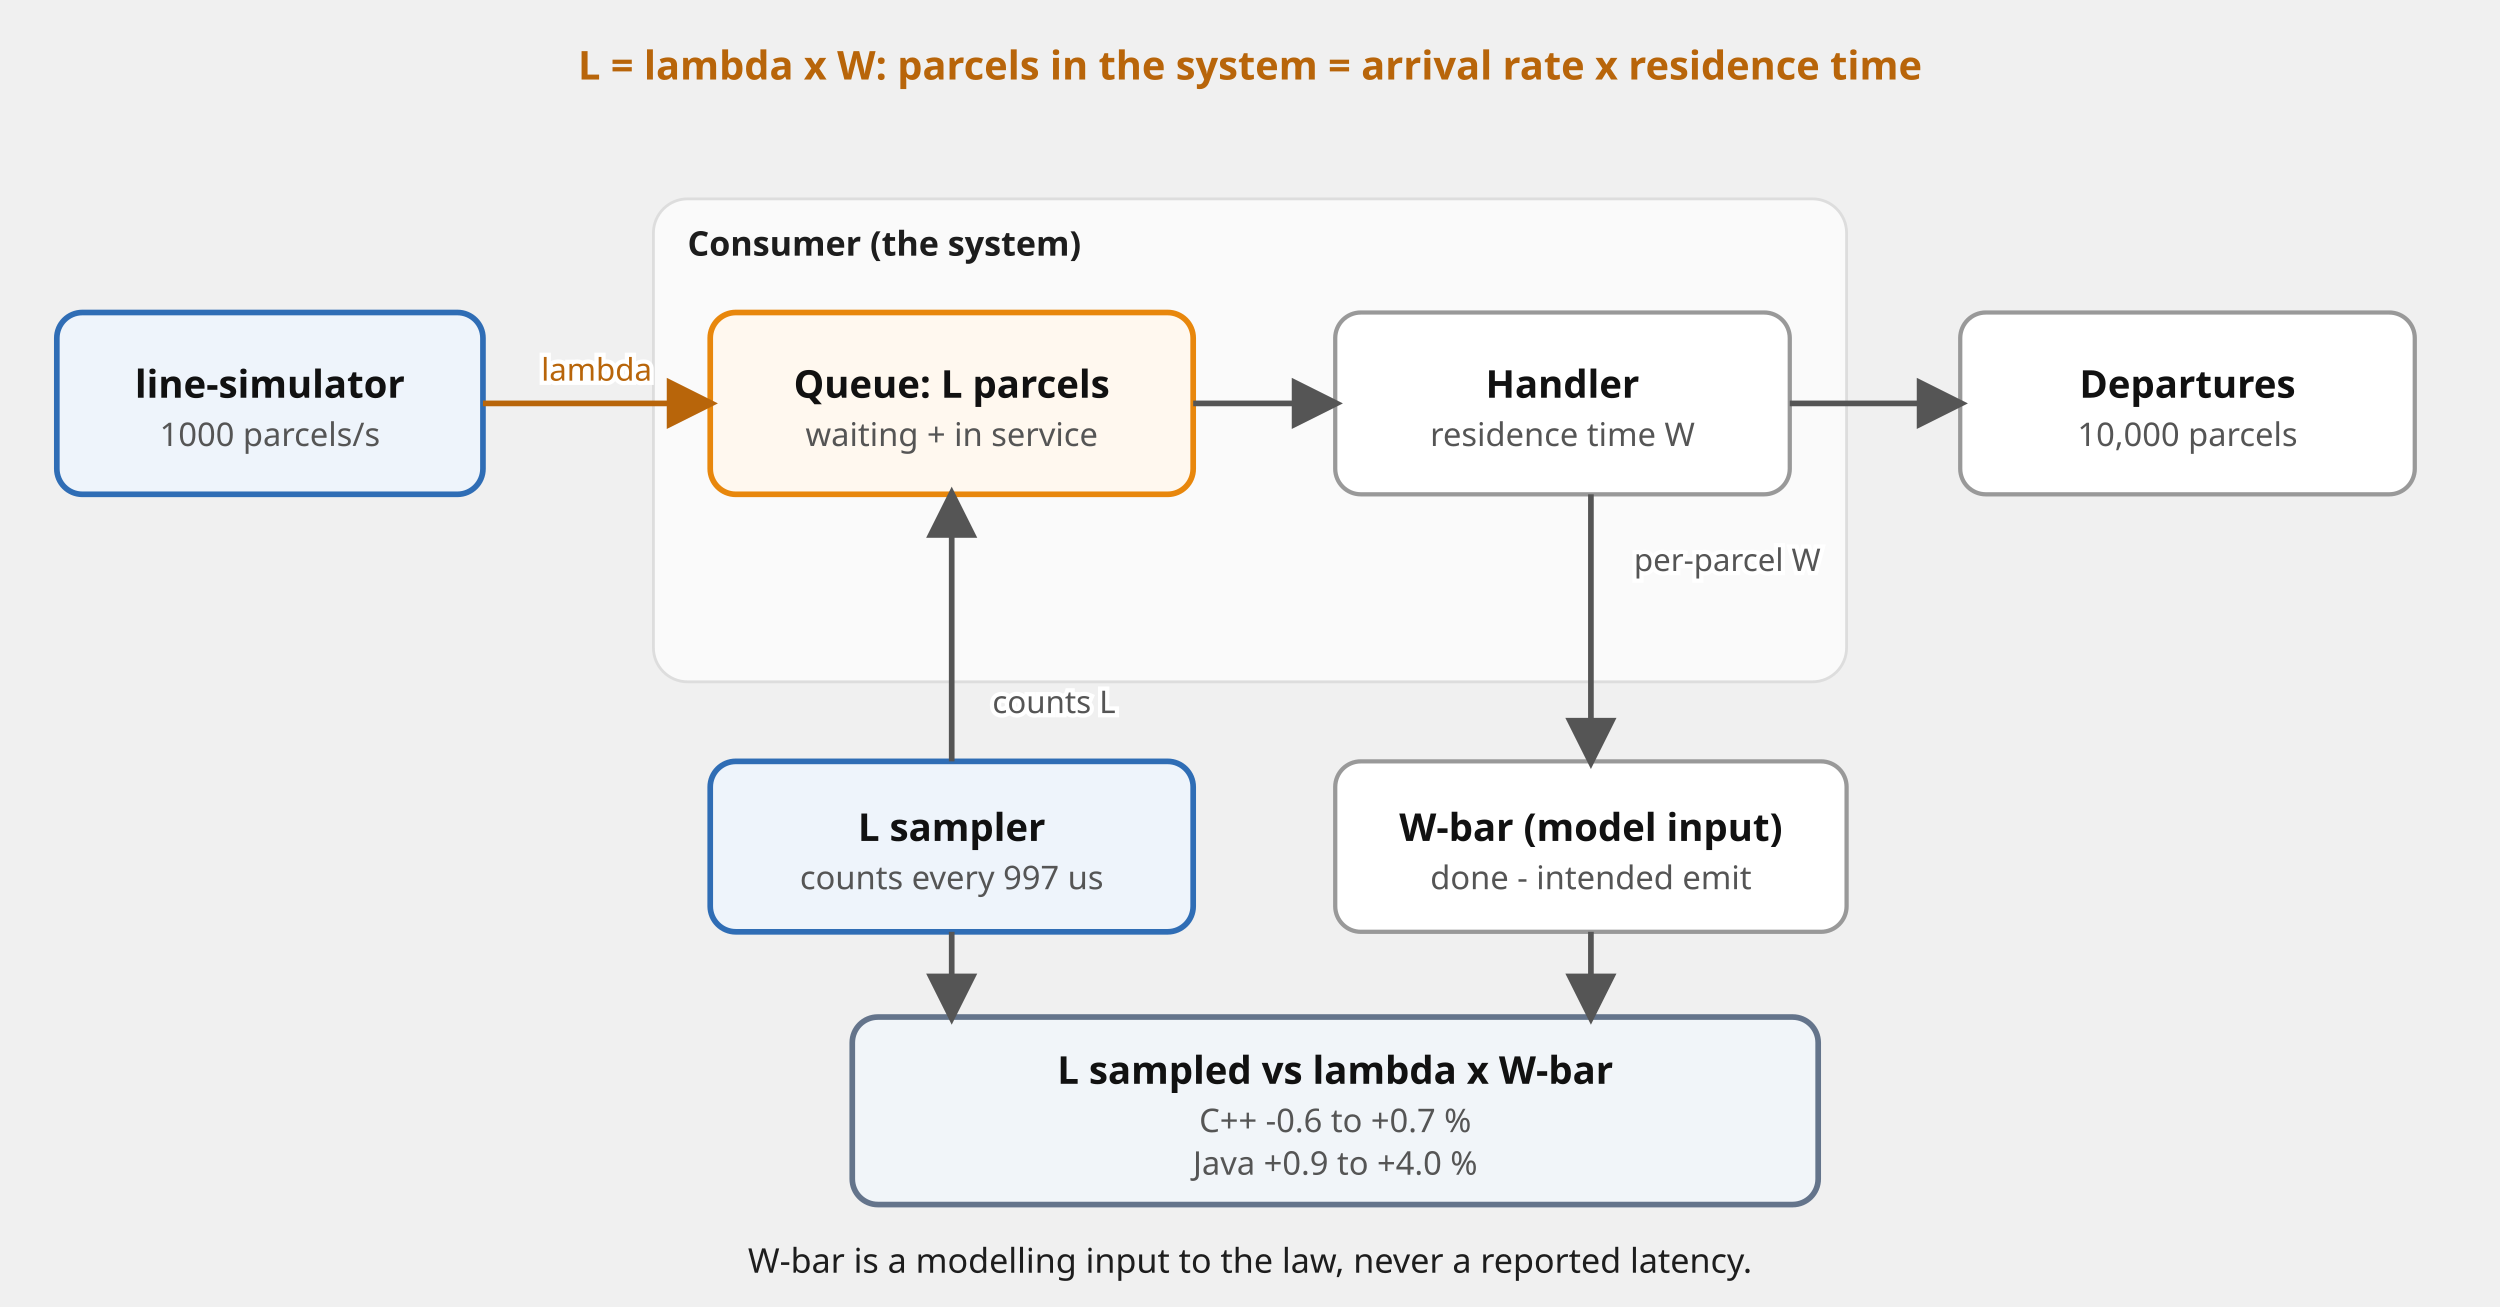
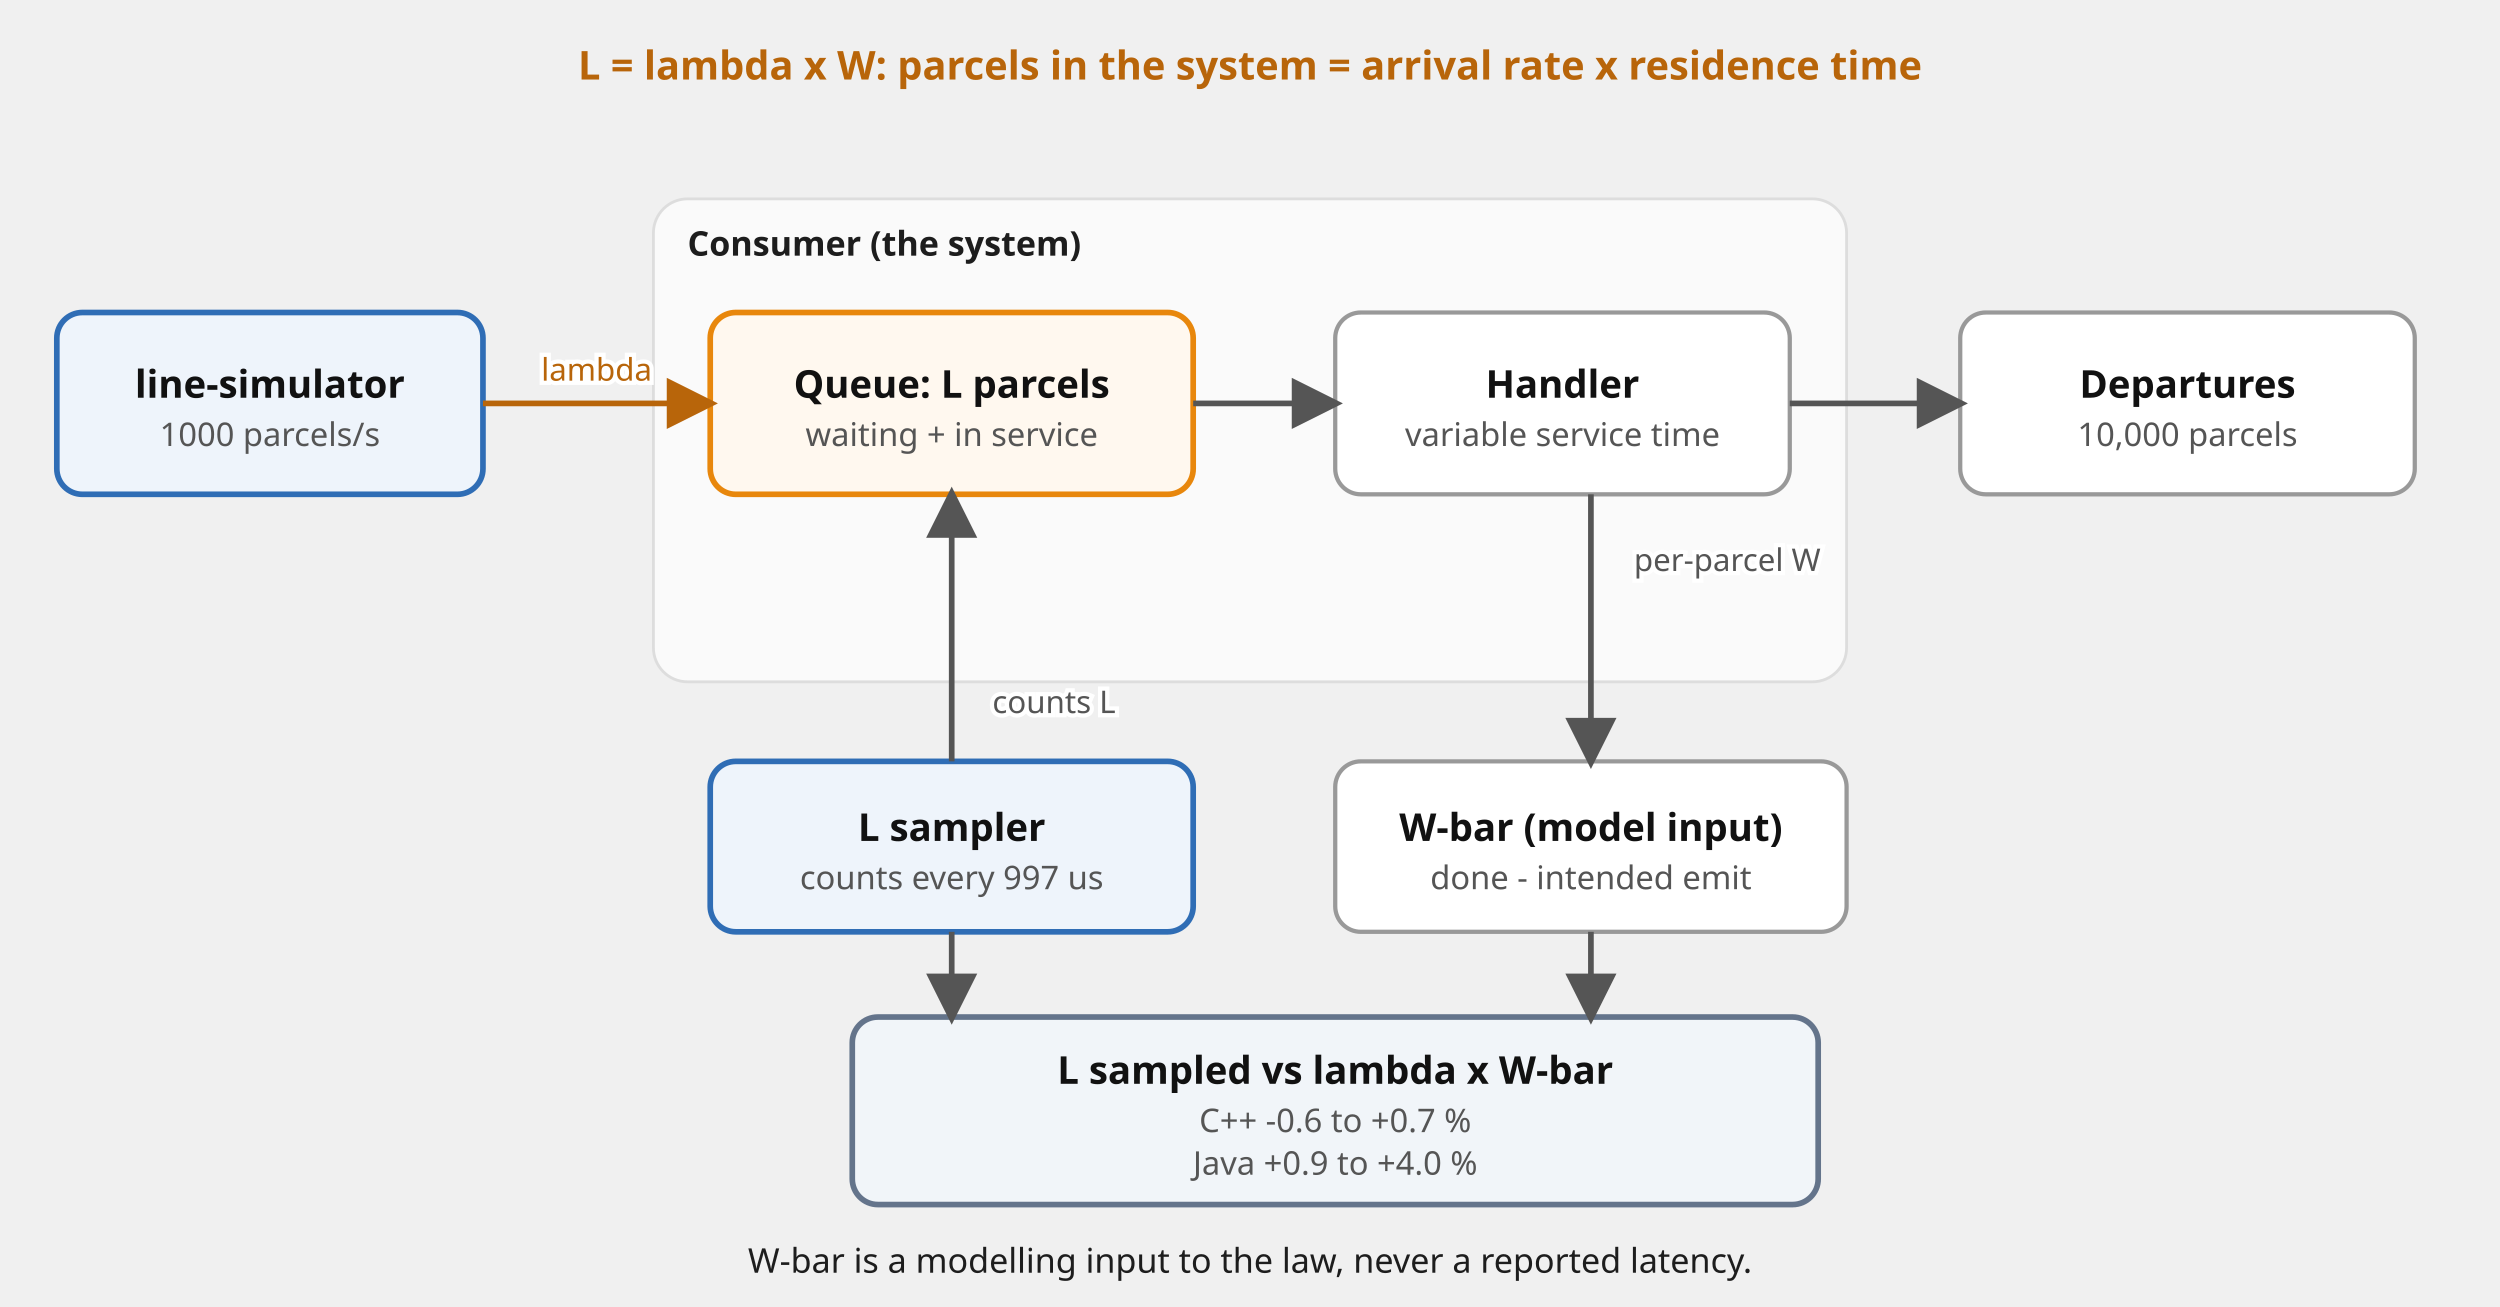
<svg xmlns="http://www.w3.org/2000/svg" viewBox="0 0 880 460" font-family="'Red Hat Text', system-ui, sans-serif" role="img">
  <defs>
    <marker id="a" viewBox="0 0 10 10" refX="8.5" refY="5" markerWidth="9" markerHeight="9" orient="auto-start-reverse">
      <path d="M0,0 L10,5 L0,10 z" fill="#555" />
    </marker>
    <marker id="am" viewBox="0 0 10 10" refX="8.5" refY="5" markerWidth="9" markerHeight="9" orient="auto-start-reverse">
      <path d="M0,0 L10,5 L0,10 z" fill="#b8650a" />
    </marker>
  </defs>
  <rect x="230" y="70" width="420" height="170" rx="12" fill="#fafafa" stroke="#ddd" />
  <text x="242" y="90" font-size="12" font-weight="700" fill="#1d1d1d">Consumer (the system)</text>
  <rect x="20" y="110" width="150" height="64" rx="9" fill="#eef4fb" stroke="#2f6db5" stroke-width="2" />
  <text x="95.0" y="140.0" font-size="13.5" font-weight="700" fill="#111111" text-anchor="middle">line-simulator</text>
  <text x="95.0" y="157.0" font-size="11.5" fill="#555555" text-anchor="middle">1000 parcels/s</text>
  <rect x="250" y="110" width="170" height="64" rx="9" fill="#fff8ef" stroke="#e8870c" stroke-width="2" />
  <text x="335.0" y="140.0" font-size="13.5" font-weight="700" fill="#111111" text-anchor="middle">Queue: L parcels</text>
  <text x="335.0" y="157.0" font-size="11.5" fill="#555555" text-anchor="middle">waiting + in service</text>
  <rect x="470" y="110" width="160" height="64" rx="9" fill="#ffffff" stroke="#999999" stroke-width="1.5" />
  <text x="550.0" y="140.0" font-size="13.5" font-weight="700" fill="#111111" text-anchor="middle">Handler</text>
-   <text x="550.0" y="157.0" font-size="11.5" fill="#555555" text-anchor="middle">residence time W</text>
+   <text x="550.0" y="157.0" font-size="11.5" fill="#555555" text-anchor="middle">variable service time</text>
  <rect x="690" y="110" width="160" height="64" rx="9" fill="#ffffff" stroke="#999999" stroke-width="1.5" />
  <text x="770.0" y="140.0" font-size="13.5" font-weight="700" fill="#111111" text-anchor="middle">Departures</text>
  <text x="770.0" y="157.0" font-size="11.5" fill="#555555" text-anchor="middle">10,000 parcels</text>
  <rect x="250" y="268" width="170" height="60" rx="9" fill="#eef4fb" stroke="#2f6db5" stroke-width="2" />
  <text x="335.0" y="296.0" font-size="13.5" font-weight="700" fill="#111111" text-anchor="middle">L sampler</text>
  <text x="335.0" y="313.0" font-size="11.5" fill="#555555" text-anchor="middle">counts every 997 us</text>
  <rect x="470" y="268" width="180" height="60" rx="9" fill="#ffffff" stroke="#999999" stroke-width="1.5" />
  <text x="560.0" y="296.0" font-size="13.5" font-weight="700" fill="#111111" text-anchor="middle">W-bar (model input)</text>
  <text x="560.0" y="313.0" font-size="11.5" fill="#555555" text-anchor="middle">done - intended emit</text>
  <rect x="300" y="358" width="340" height="66" rx="9" fill="#f1f5f9" stroke="#64748b" stroke-width="2" />
  <text x="470.0" y="381.5" font-size="13.5" font-weight="700" fill="#111111" text-anchor="middle">L sampled vs lambda x W-bar</text>
  <text x="470.0" y="398.5" font-size="11.5" fill="#555555" text-anchor="middle">C++  -0.6 to +0.7 %</text>
  <text x="470.0" y="413.5" font-size="11.5" fill="#555555" text-anchor="middle">Java +0.9 to +4.0 %</text>
  <path d="M170,142 L250,142" fill="none" stroke="#b8650a" stroke-width="2" marker-end="url(#am)" />
  <text x="210.0" y="134.0" font-size="11" fill="#ffffff" stroke="#ffffff" stroke-width="3" paint-order="stroke" text-anchor="middle">lambda</text>
  <text x="210.0" y="134.0" font-size="11" fill="#b8650a" text-anchor="middle">lambda</text>
  <path d="M420,142 L470,142" fill="none" stroke="#555" stroke-width="2" marker-end="url(#a)" />
  <path d="M630,142 L690,142" fill="none" stroke="#555" stroke-width="2" marker-end="url(#a)" />
  <path d="M335,268 L335,174" fill="none" stroke="#555" stroke-width="2" marker-end="url(#a)" />
  <text x="371.0" y="251.0" font-size="11" fill="#ffffff" stroke="#ffffff" stroke-width="3" paint-order="stroke" text-anchor="middle">counts L</text>
  <text x="371.0" y="251.0" font-size="11" fill="#555" text-anchor="middle">counts L</text>
  <path d="M560,174 L560,268" fill="none" stroke="#555" stroke-width="2" marker-end="url(#a)" />
  <text x="608.0" y="201.0" font-size="11" fill="#ffffff" stroke="#ffffff" stroke-width="3" paint-order="stroke" text-anchor="middle">per-parcel W</text>
  <text x="608.0" y="201.0" font-size="11" fill="#555" text-anchor="middle">per-parcel W</text>
  <path d="M335,328 L335,358" fill="none" stroke="#555" stroke-width="2" marker-end="url(#a)" />
  <path d="M560,328 L560,358" fill="none" stroke="#555" stroke-width="2" marker-end="url(#a)" />
  <text x="440" y="28" font-size="14" fill="#b8650a" text-anchor="middle" font-weight="700">L = lambda x W: parcels in the system = arrival rate x residence time</text>
  <text x="440" y="448" font-size="12" fill="#1d1d1d" text-anchor="middle">W-bar is a modelling input to the law, never a reported latency.</text>
</svg>
